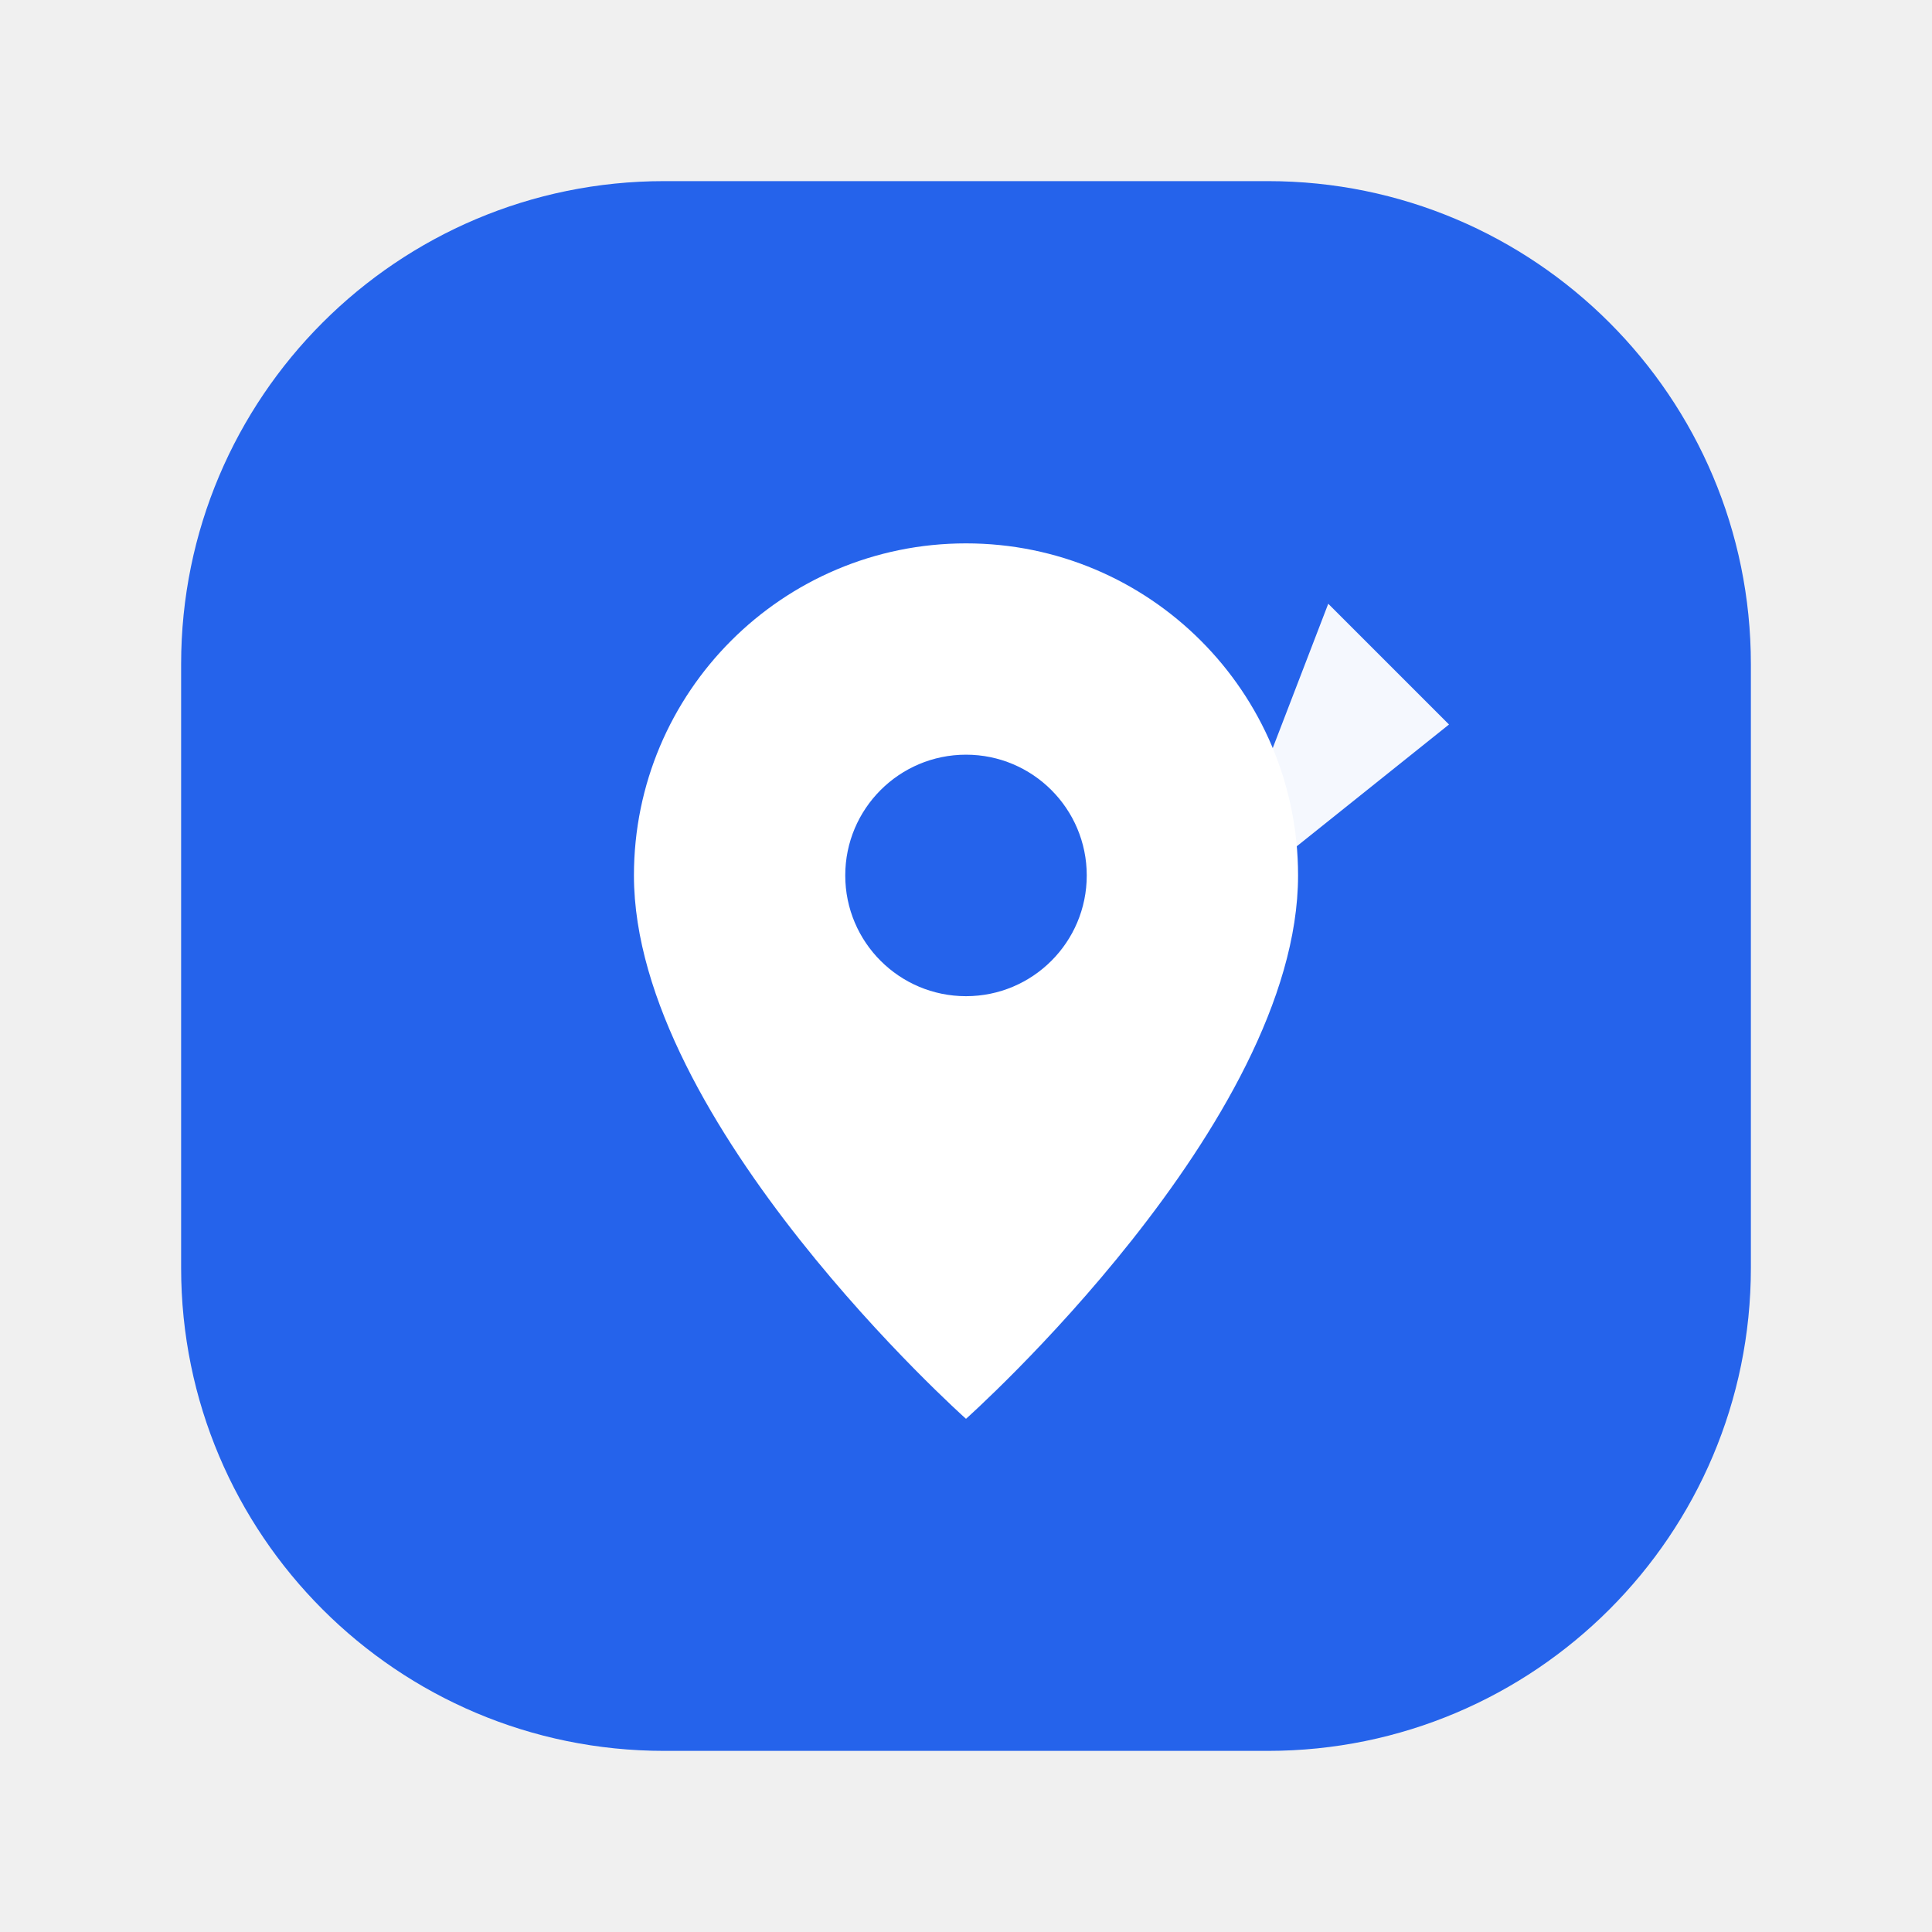
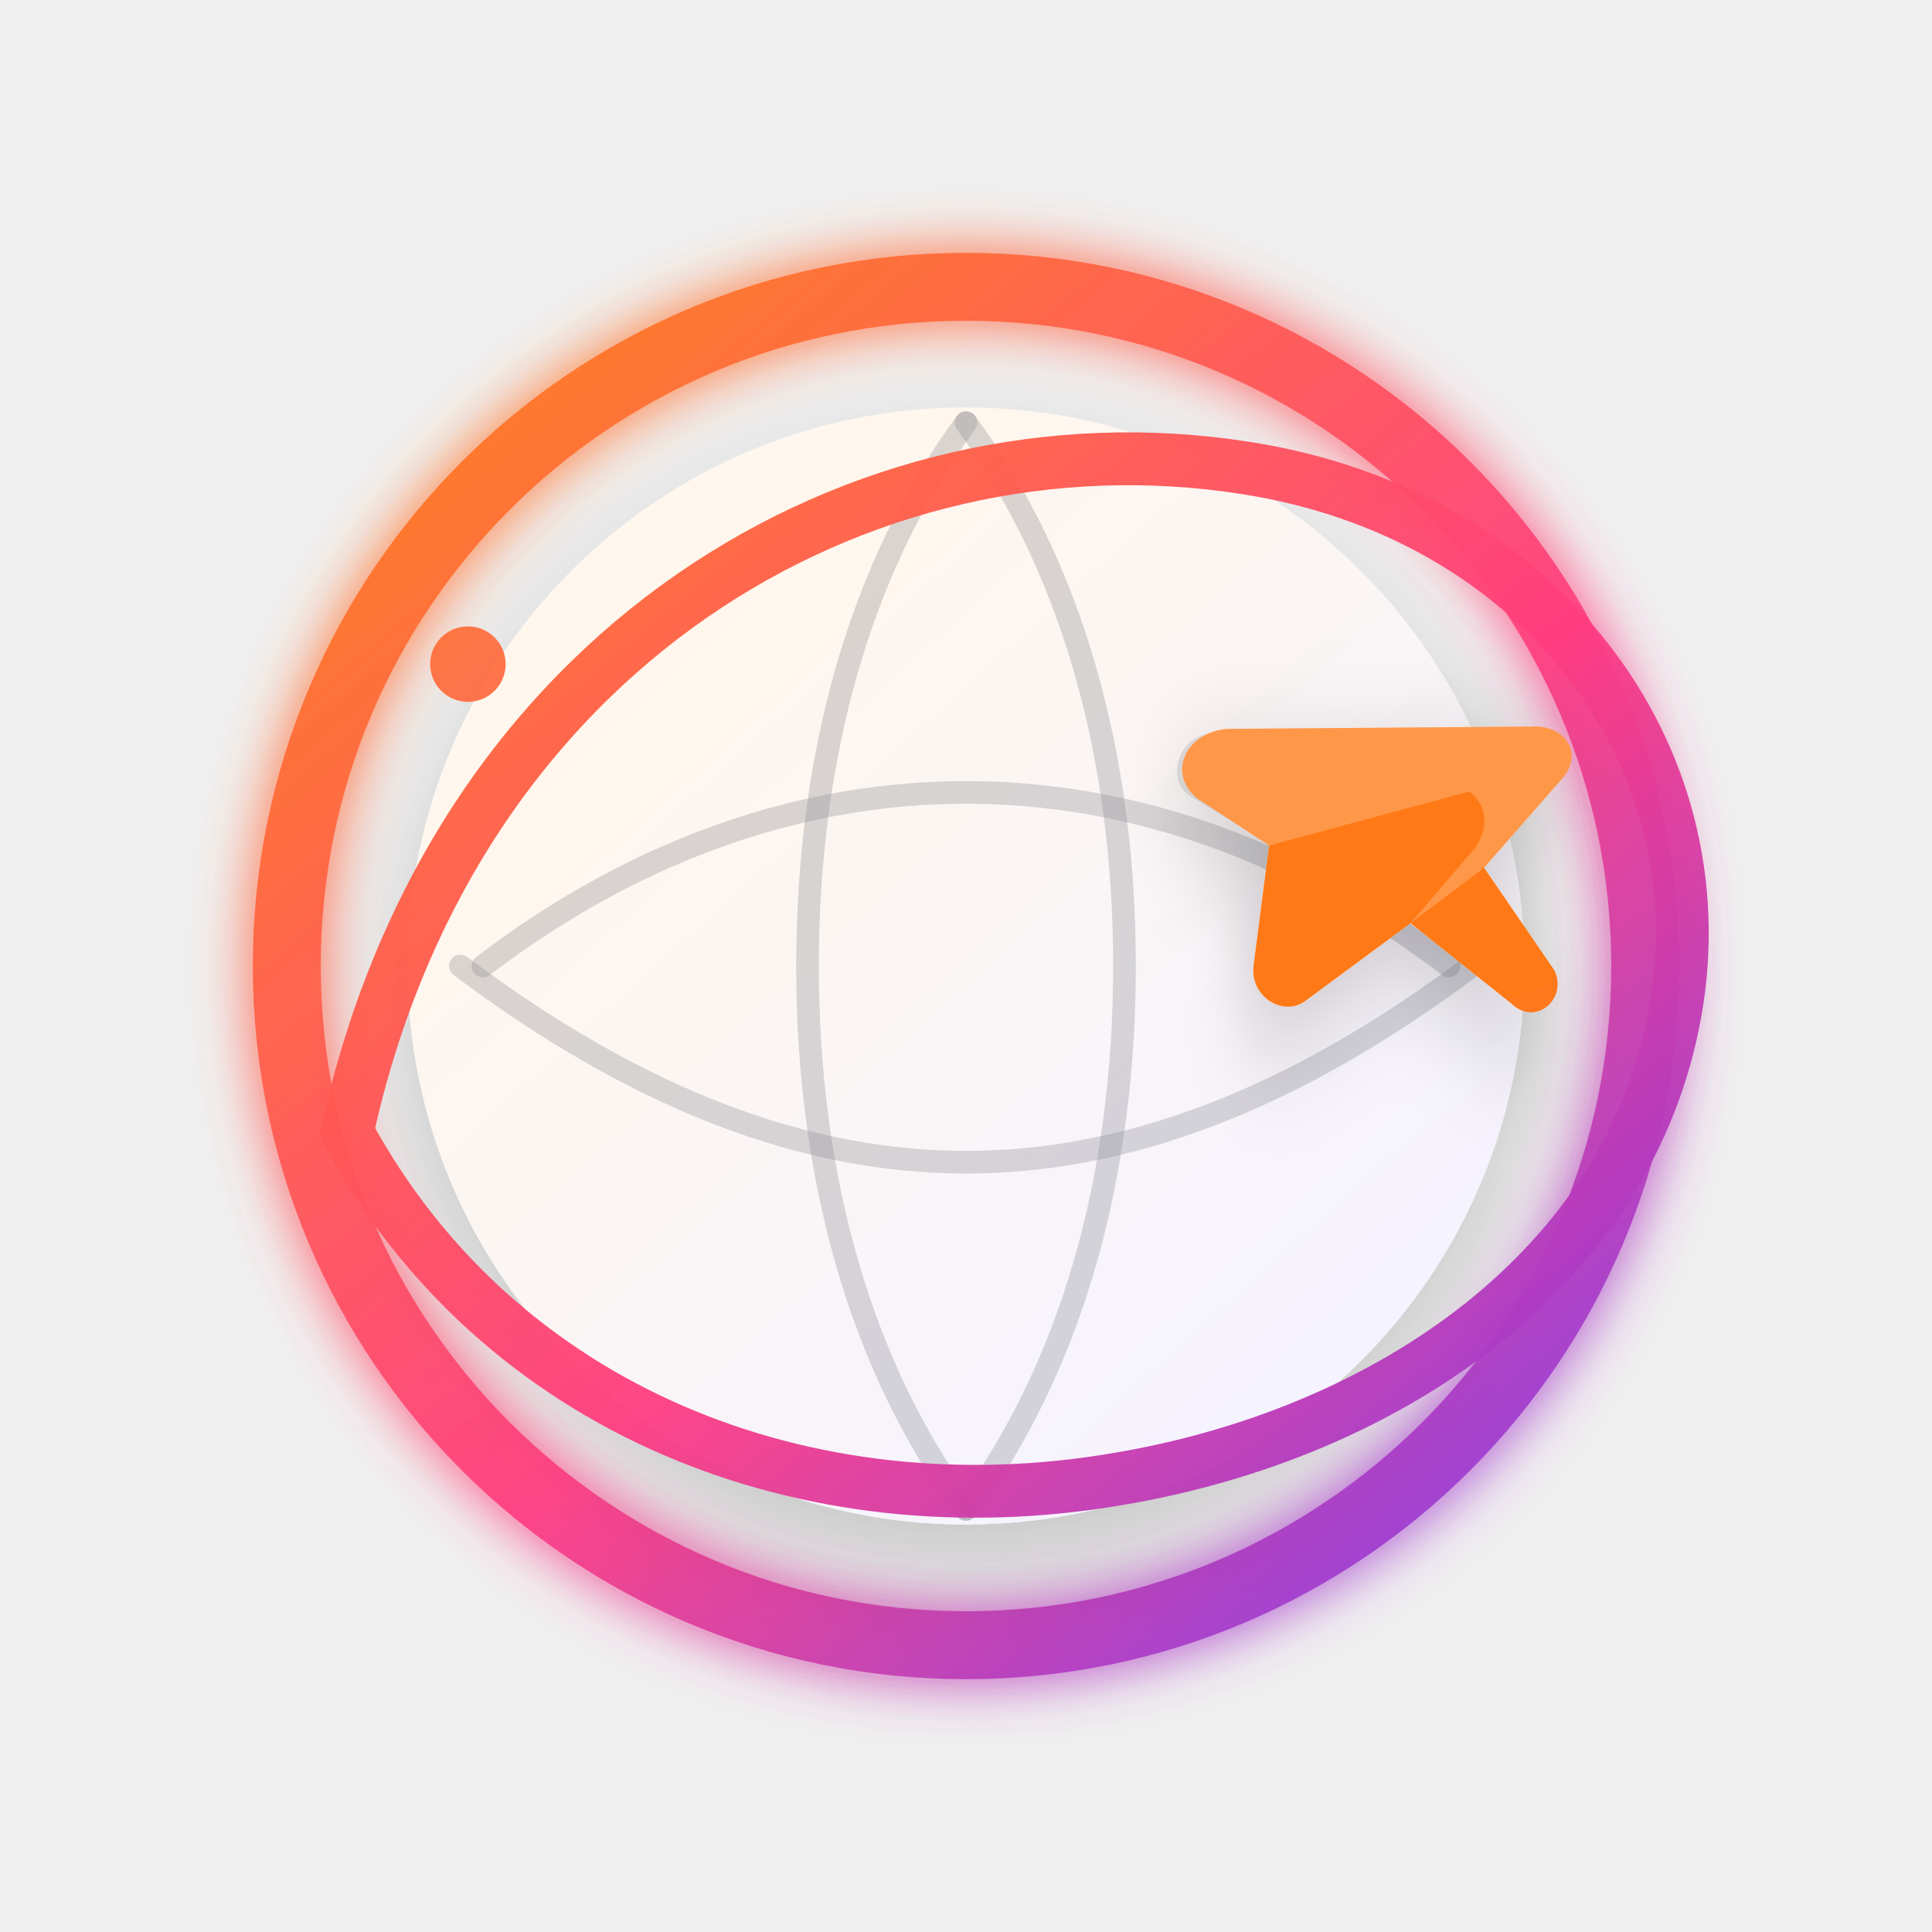
- <svg xmlns="http://www.w3.org/2000/svg" width="64" height="64" viewBox="0 0 64 64" fill="none">
-   <rect x="6" y="6" width="52" height="52" rx="16" fill="#2563EB" />
-   <path d="M32 18C25.925 18 21 22.925 21 29C21 37.2 32 47 32 47C32 47 43 37.2 43 29C43 22.925 38.075 18 32 18Z" fill="white" />
-   <circle cx="32" cy="29" r="4" fill="#2563EB" />
-   <path d="M44 20L48 24L38 32L36 41L33 38L30 35L39 33L44 20Z" fill="white" opacity="0.95" />
+ <svg xmlns="http://www.w3.org/2000/svg" width="512" height="512" viewBox="0 0 512 512" fill="none">
+   <defs>
+     <linearGradient id="sjGradient" x1="120" y1="80" x2="420" y2="440" gradientUnits="userSpaceOnUse">
+       <stop offset="0" stop-color="#FF7A18" />
+       <stop offset="0.55" stop-color="#FF3D81" />
+       <stop offset="1" stop-color="#7C3AED" />
+     </linearGradient>
+     <linearGradient id="sjSoft" x1="180" y1="160" x2="360" y2="360" gradientUnits="userSpaceOnUse">
+       <stop offset="0" stop-color="#FFF7ED" stop-opacity="1" />
+       <stop offset="1" stop-color="#F5F3FF" stop-opacity="1" />
+     </linearGradient>
+     <filter id="shadow" x="-30%" y="-30%" width="160%" height="160%">
+       <feDropShadow dx="0" dy="10" stdDeviation="12" flood-color="#000000" flood-opacity="0.18" />
+     </filter>
+     <filter id="softGlow" x="-40%" y="-40%" width="180%" height="180%">
+       <feGaussianBlur stdDeviation="8" result="blur" />
+       <feMerge>
+         <feMergeNode in="blur" />
+         <feMergeNode in="SourceGraphic" />
+       </feMerge>
+     </filter>
+   </defs>
+   <circle cx="256" cy="256" r="180" stroke="url(#sjGradient)" stroke-width="18" opacity="0.95" filter="url(#softGlow)" />
+   <circle cx="256" cy="256" r="148" fill="url(#sjSoft)" filter="url(#shadow)" />
+   <g opacity="0.45" stroke="#111827" stroke-width="6" stroke-linecap="round">
+     <path d="M128 256C170 224 214 210 256 210C298 210 342 224 384 256" opacity="0.35" />
+     <path d="M122 256C170 292 214 308 256 308C298 308 342 292 390 256" opacity="0.35" />
+     <path d="M256 112C228 150 214 200 214 256C214 312 228 362 256 400" opacity="0.35" />
+     <path d="M256 112C284 150 298 200 298 256C298 312 284 362 256 400" opacity="0.35" />
+   </g>
+   <path d="M92 300C120 172 228 108 330 124C408 136 456 200 444 268C432 336 368 380 296 392C214 406 132 374 92 300Z" stroke="url(#sjGradient)" stroke-width="14" stroke-linecap="round" stroke-linejoin="round" opacity="0.95" />
+   <g transform="translate(330,140) rotate(18)">
+     <path d="M10 54L86 30C92 28 98 32 96 39L86 66L108 84C112 88 108 96 102 94L74 86L56 110C52 116 42 114 40 106L34 78L8 72C0 70 0 56 10 54Z" fill="#000000" opacity="0.10" />
+     <path d="M12 52L90 26C98 24 104 30 100 38L88 66L114 86C120 92 114 102 106 98L74 86L54 114C50 120 40 118 38 110L32 78L10 72C0 68 2 56 12 52Z" fill="url(#sjGradient)" filter="url(#shadow)" />
+     <path d="M90 26C98 24 104 30 100 38L88 66L74 86L84 62C86 56 84 50 78 48L32 78L10 72C0 68 2 56 12 52L90 26Z" fill="#FFFFFF" opacity="0.22" />
+   </g>
+   <circle cx="124" cy="176" r="10" fill="url(#sjGradient)" opacity="0.9" />
</svg>
